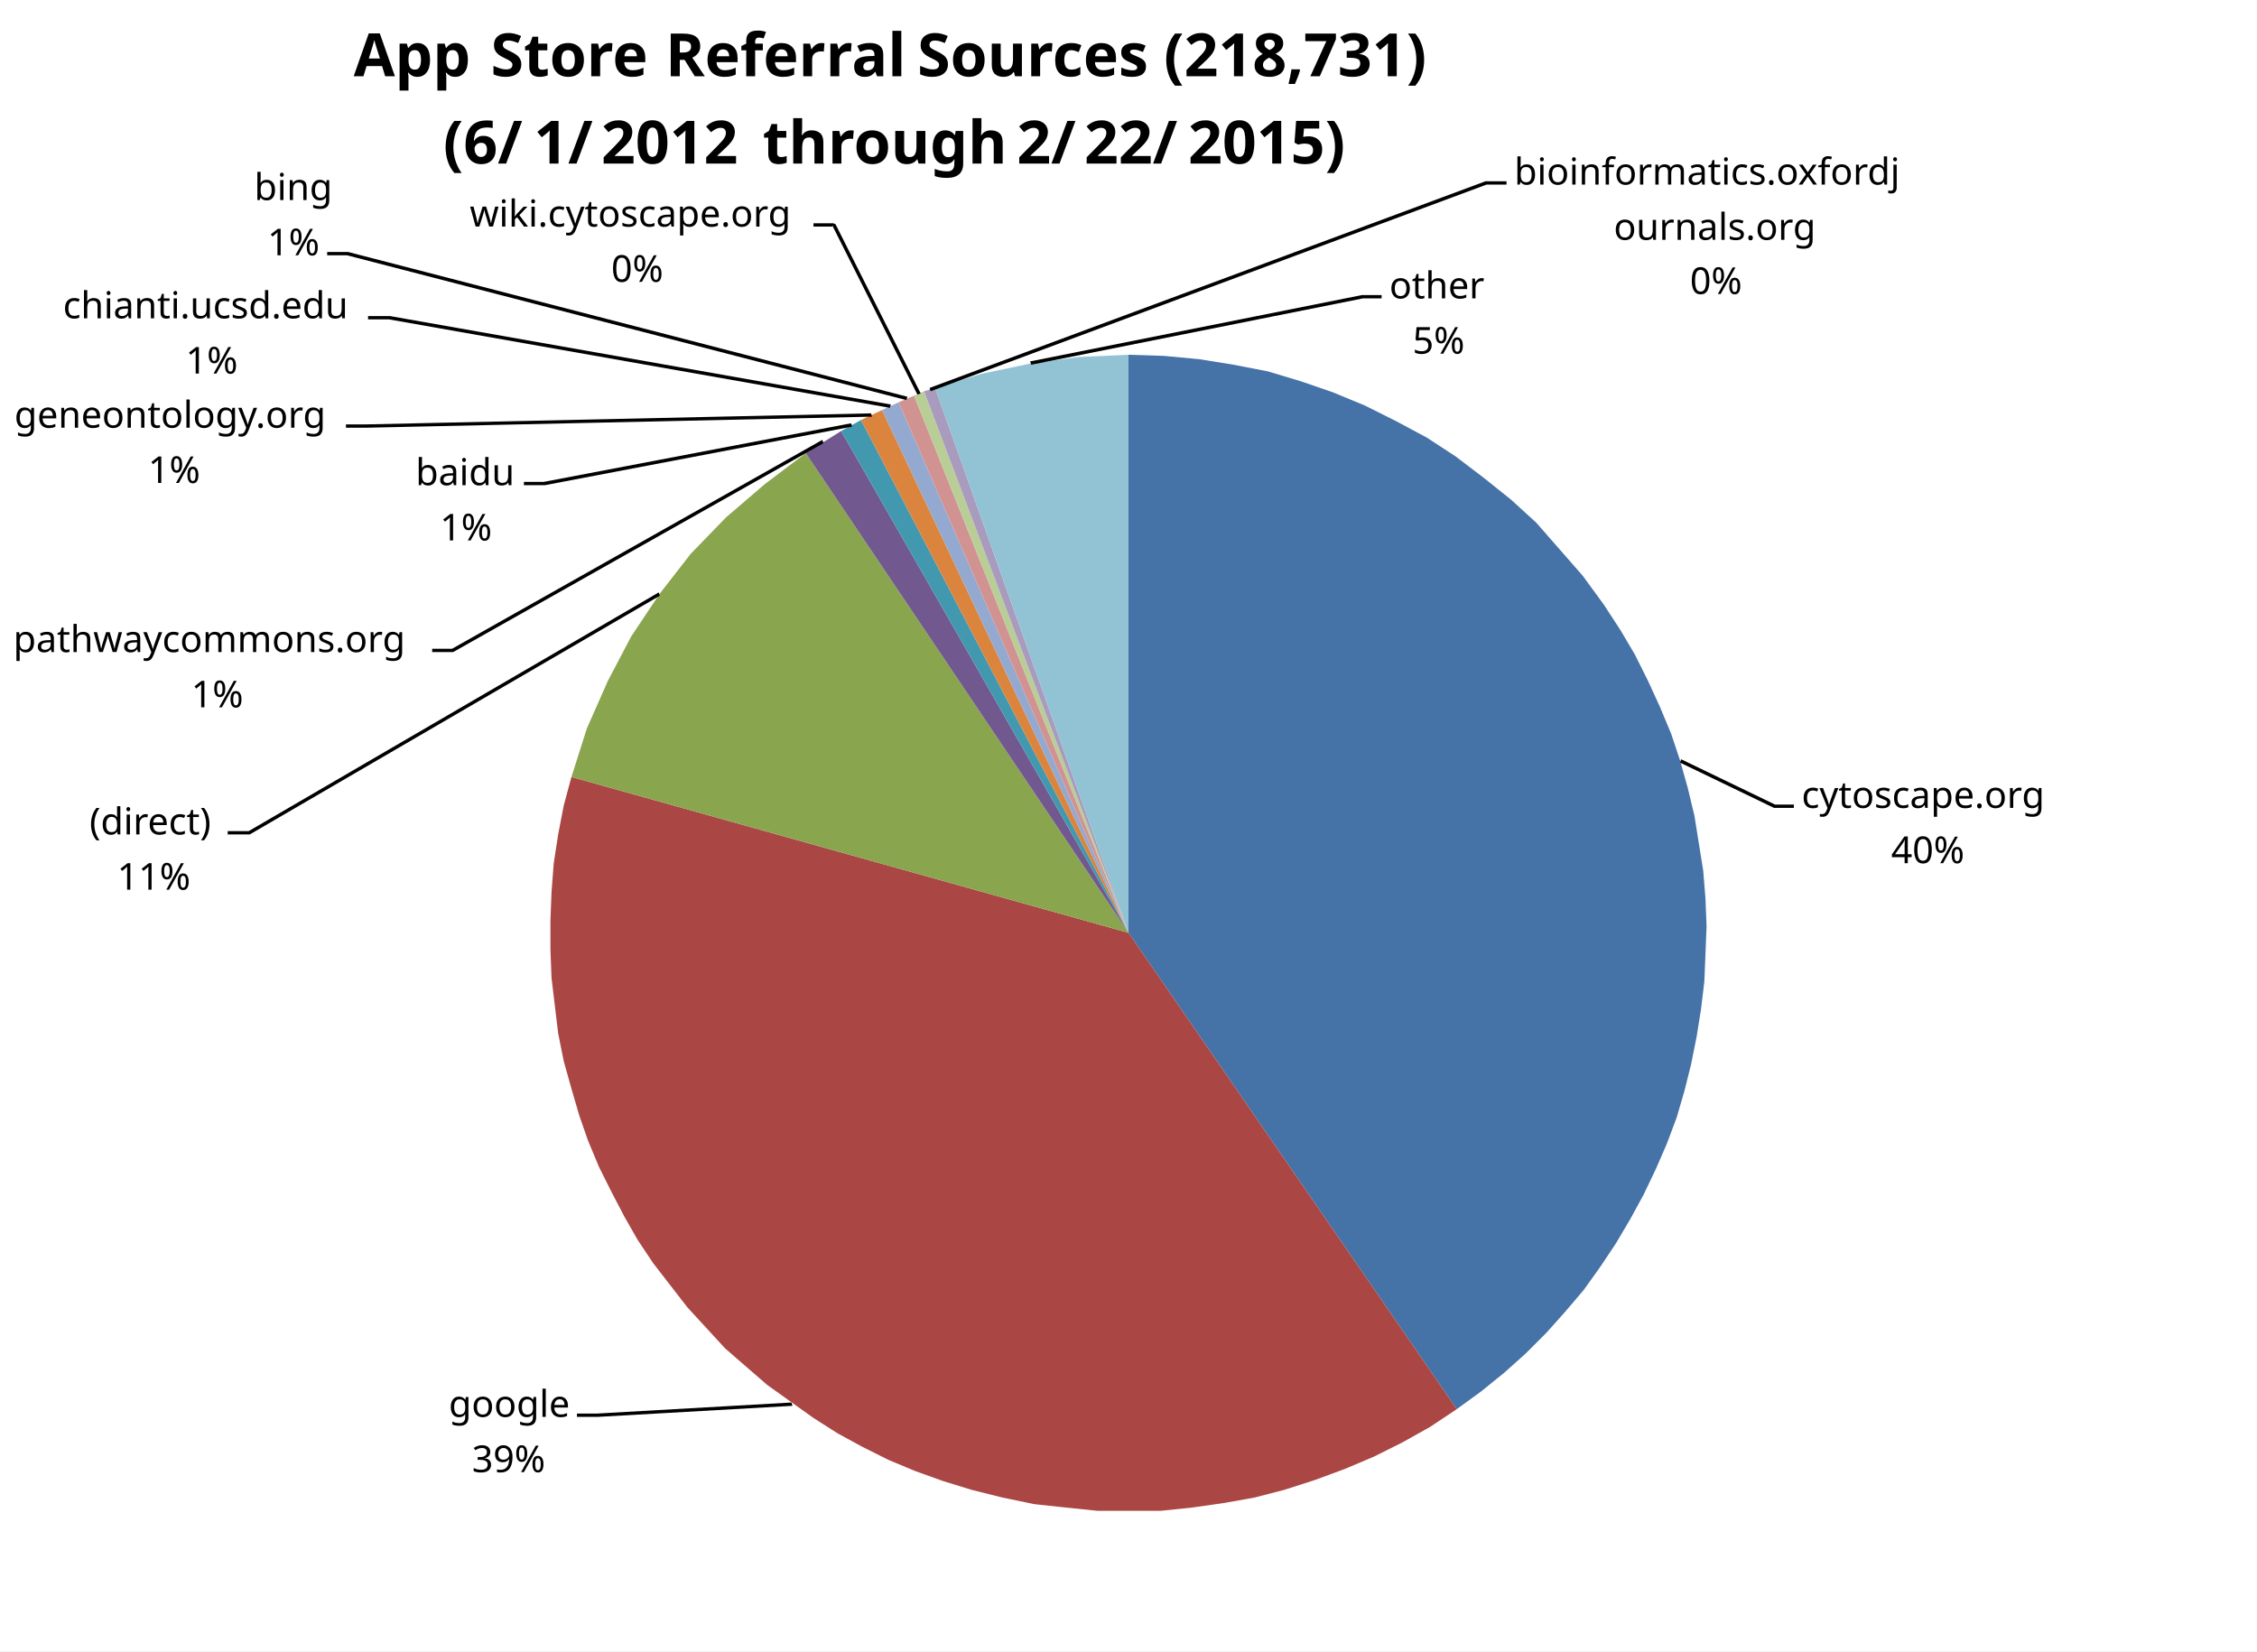
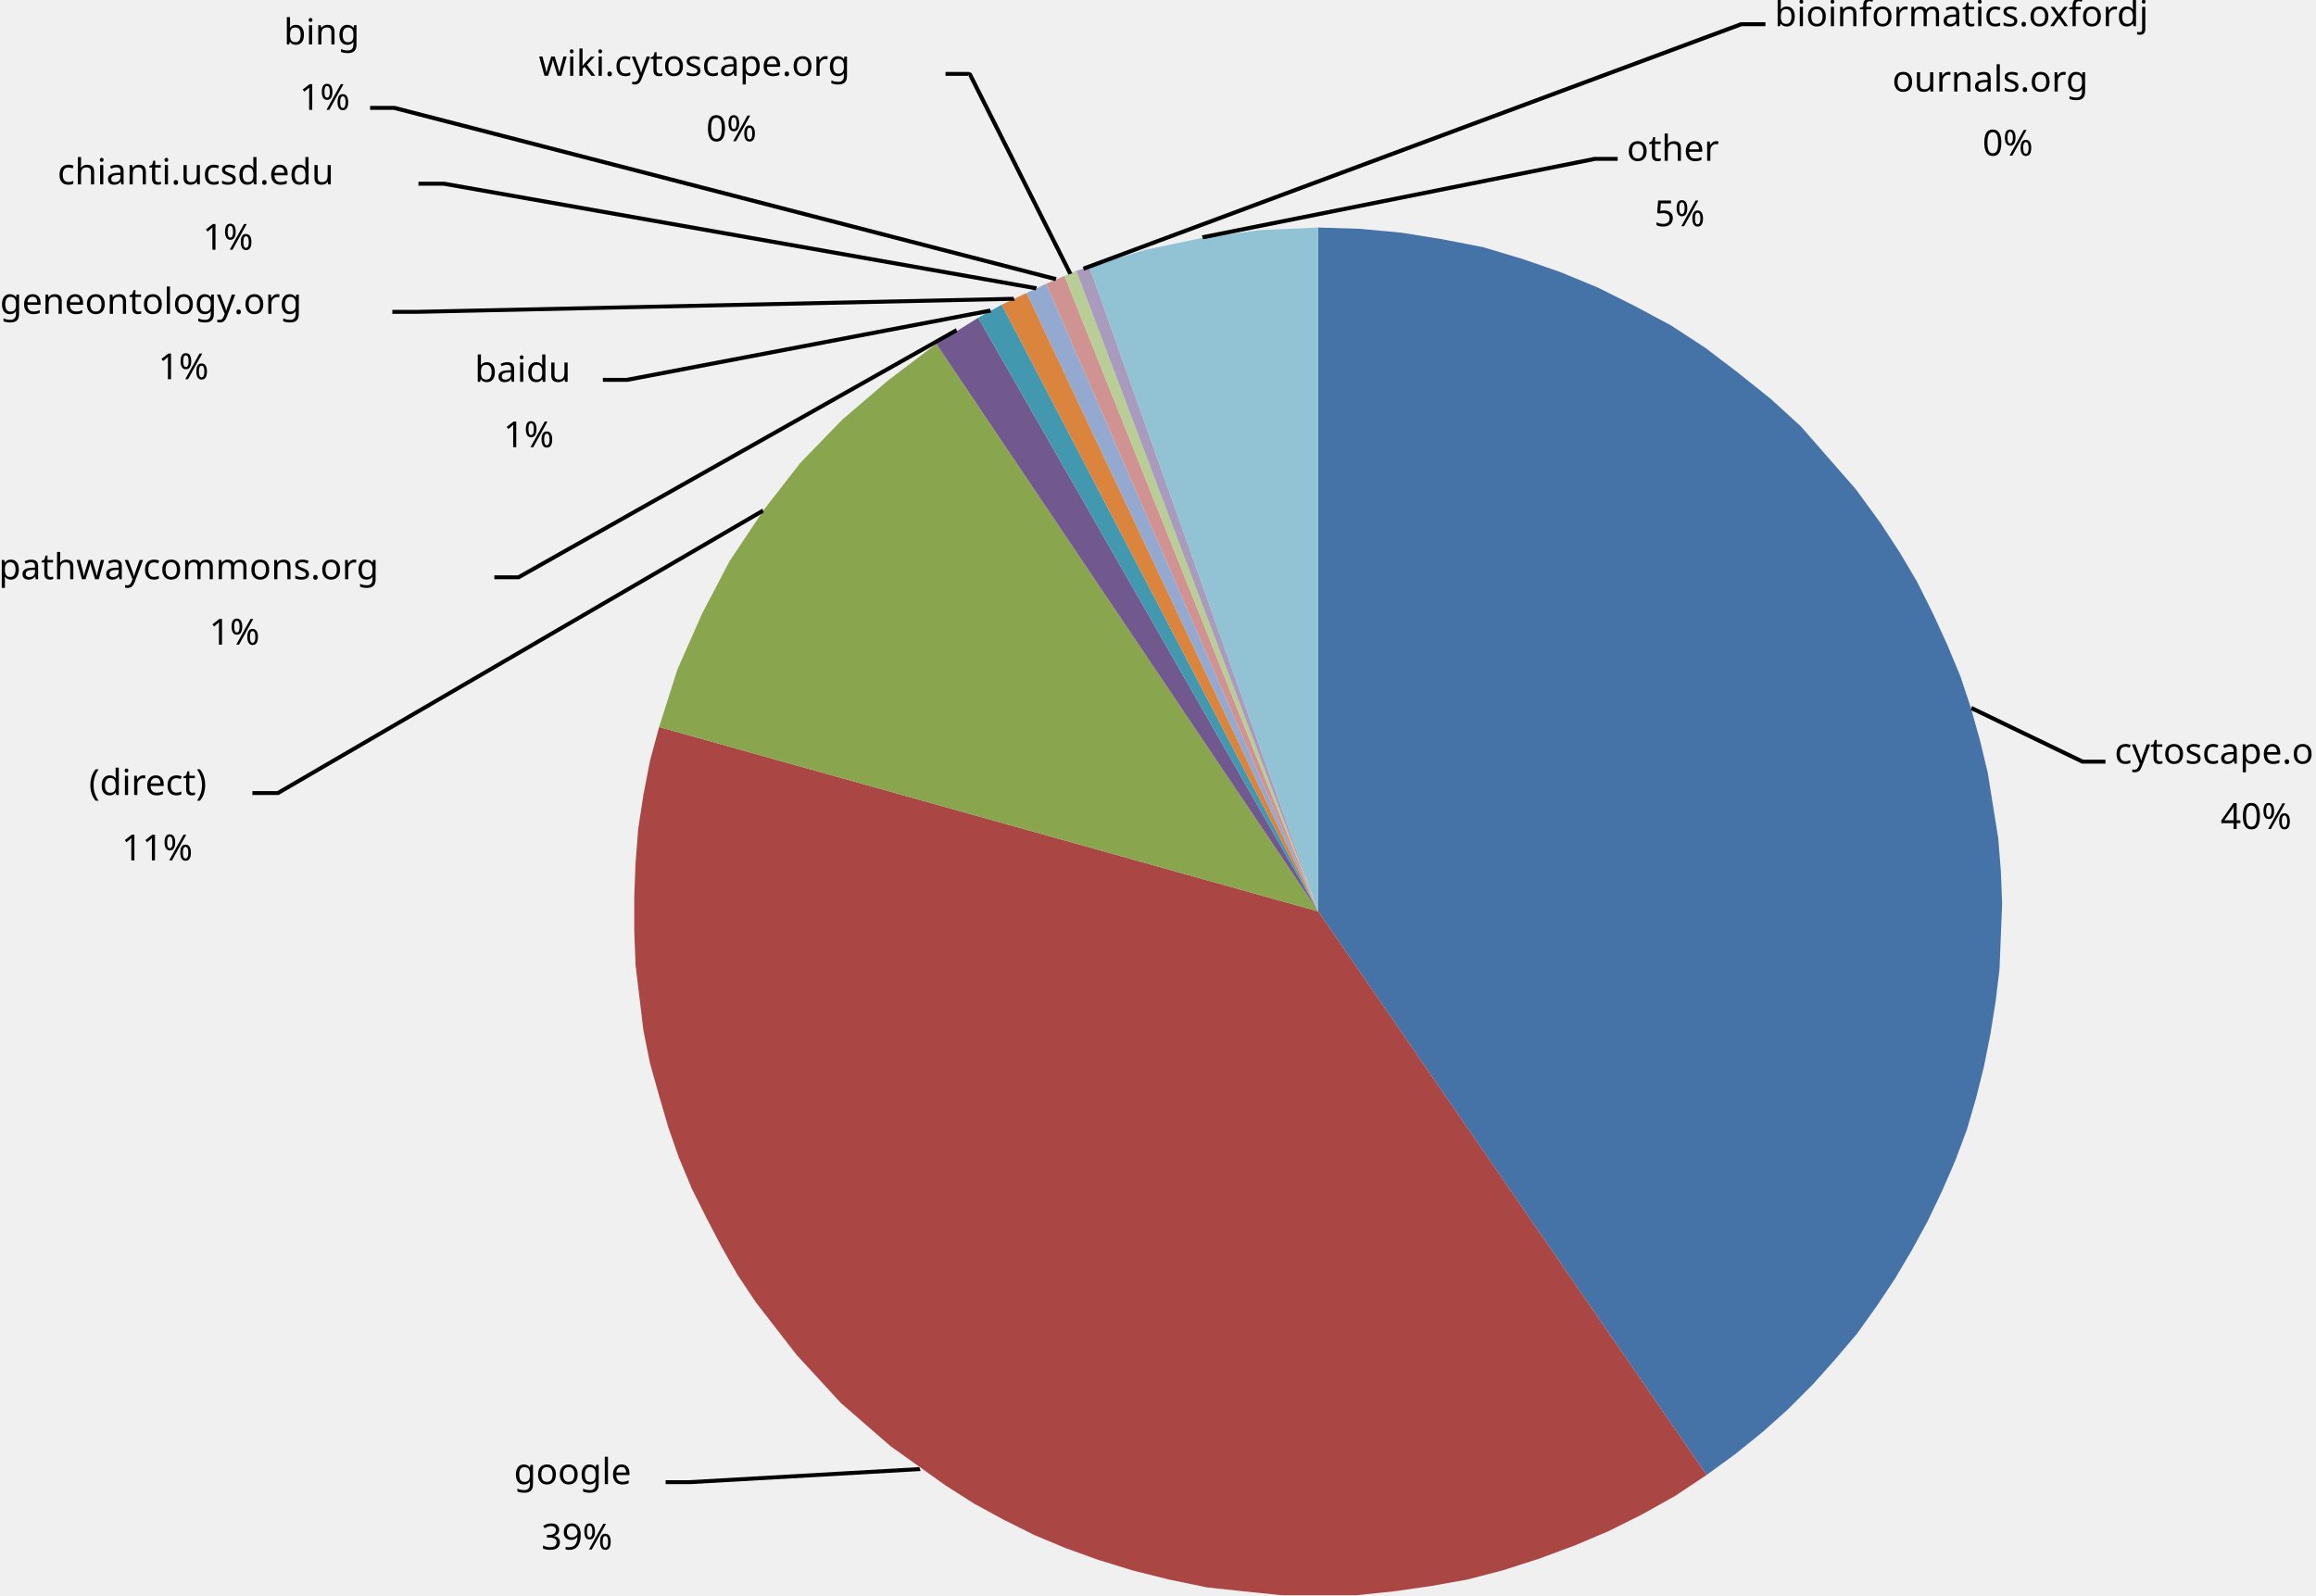
- <svg xmlns="http://www.w3.org/2000/svg" width="2042px" height="1494px" viewBox="0 0 2042 1494" version="1.1">
+ <svg xmlns="http://www.w3.org/2000/svg" width="1771px" height="1220px" viewBox="0 0 1771 1220" version="1.1">
  <defs />
  <g id="Page-1" stroke="none" stroke-width="1" fill="none" fill-rule="evenodd">
-     <g id="App-Store-Referrals-Jun-2012-to-Feb-2015-by-Source.001">
-       <g id="Page_1-Clipped">
-         <g id="Page_1">
-           <rect id="Rectangle-path" fill="#FFFFFF" x="0" y="0" width="2042" height="1494" />
-           <path d="M1021,844 L1318,1275 L1340,1259 L1361,1242 L1380,1225 L1399,1206 L1416,1187 L1433,1167 L1448,1146 L1462,1125 L1475,1103 L1487,1081 L1498,1058 L1508,1035 L1517,1011 L1524,987 L1530,963 L1535,938 L1539,913 L1542,888 L1544,838 L1543,813 L1541,788 L1533,738 L1527,713 L1520,688 L1512,664 L1502,640 L1491,616 L1479,592 L1466,570 L1451,547 L1432,521 L1390,473 L1367,452 L1342,432 L1317,413 L1291,396 L1263,381 L1235,367 L1206,355 L1177,345 L1147,336 L1116,330 L1085,325 L1053,322 L1021,321 L1021,844 L1021,844 Z" id="Shape" fill="#4572A7" />
-           <path d="M1021,844 L517,703 L510,729 L505,755 L501,781 L499,807 L498,833 L498,859 L499,885 L505,935 L510,960 L517,985 L524,1009 L532,1032 L542,1056 L553,1078 L565,1101 L577,1122 L591,1143 L622,1183 L656,1220 L694,1253 L736,1283 L758,1297 L780,1309 L804,1321 L828,1331 L853,1340 L879,1348 L907,1355 L936,1361 L964,1364 L993,1367 L1050,1367 L1079,1364 L1107,1360 L1135,1355 L1162,1348 L1190,1339 L1217,1329 L1243,1318 L1269,1305 L1294,1291 L1318,1275 L1021,844 L1021,844 Z" id="Shape" fill="#AA4643" />
-           <path d="M1021,844 L729,410 L692,438 L657,468 L625,501 L597,537 L571,576 L550,616 L531,659 L517,703 L1021,844 L1021,844 Z" id="Shape" fill="#89A54E" />
-           <path d="M1021,844 L761,390 L729,410 L1021,844 L1021,844 Z" id="Shape" fill="#71588F" />
-           <path d="M1021,844 L779,380 L761,390 L1021,844 L1021,844 Z" id="Shape" fill="#4198AF" />
-           <path d="M1021,844 L798,371 L779,380 L1021,844 L1021,844 Z" id="Shape" fill="#DB843D" />
-           <path d="M1021,844 L813,364 L798,371 L1021,844 L1021,844 Z" id="Shape" fill="#93A9CF" />
-           <path d="M1021,844 L827,358 L813,364 L1021,844 L1021,844 Z" id="Shape" fill="#D19392" />
-           <path d="M1021,844 L836,354 L827,358 L1021,844 L1021,844 Z" id="Shape" fill="#B9CD96" />
-           <path d="M1021,844 L846,351 L836,354 L1021,844 L1021,844 Z" id="Shape" fill="#A99BBD" />
-           <path d="M1021,844 L1021,321 L976,323 L932,329 L889,338 L846,351 L1021,844 L1021,844 Z" id="Shape" fill="#91C3D5" />
-           <path d="M841,351 L1344,164 L1363,164 L1363,167 L1344,167 L1345,167 L842,354 L841,351 L841,351 Z M932,327 L1232,267 L1250,267 L1250,270 L1232,270 L1233,270 L933,330 L932,327 L932,327 Z M597,539 L226,755 L206,755 L206,752 L225,752 L596,536 L597,539 L597,539 Z M820,362 L314,231 L296,231 L296,228 L315,228 L821,359 L820,362 L820,362 Z M745,401 L410,590 L391,590 L391,587 L409,587 L744,398 L745,401 L745,401 Z M805,369 L352,289 L333,289 L333,286 L353,286 L806,366 L805,369 L805,369 Z M771,386 L493,439 L474,439 L474,436 L492,436 L770,383 L771,386 L771,386 Z M830,357 L753,204 L754,205 L736,205 L736,202 L754,202 L756,203 L833,356 L830,357 L830,357 Z M789,377 L332,387 L313,387 L313,384 L331,384 L788,374 L789,377 L789,377 Z M1521,687 L1606,728 L1605,728 L1623,728 L1623,731 L1605,731 L1520,690 L1521,687 L1521,687 Z M717,1272 L541,1282 L522,1282 L522,1279 L540,1279 L716,1269 L717,1272 L717,1272 Z" id="Shape" fill="#000000" />
-           <text id="cytoscape.org" fill="#000000" font-family="Calibri" font-size="33.587" font-weight="normal">
-             <tspan x="1630" y="731">cytoscape.org</tspan>
-           </text>
-           <text id="40%" fill="#000000" font-family="Calibri" font-size="33.587" font-weight="normal">
-             <tspan x="1711" y="781">40%</tspan>
-           </text>
-           <text id="google" fill="#000000" font-family="Calibri" font-size="33.587" font-weight="normal">
-             <tspan x="406" y="1282">google</tspan>
-           </text>
-           <text id="39%" fill="#000000" font-family="Calibri" font-size="33.587" font-weight="normal">
-             <tspan x="427" y="1332">39%</tspan>
-           </text>
-           <text id="(direct)" fill="#000000" font-family="Calibri" font-size="33.587" font-weight="normal">
-             <tspan x="81" y="755">(direct)</tspan>
-           </text>
-           <text id="11%" fill="#000000" font-family="Calibri" font-size="33.587" font-weight="normal">
-             <tspan x="106" y="805">11%</tspan>
-           </text>
-           <text id="pathwaycommons.org" fill="#000000" font-family="Calibri" font-size="33.587" font-weight="normal">
-             <tspan x="12" y="590">pathwaycommons.org</tspan>
-           </text>
-           <text id="1%" fill="#000000" font-family="Calibri" font-size="33.587" font-weight="normal">
-             <tspan x="173" y="640">1%</tspan>
-           </text>
-           <text id="baidu" fill="#000000" font-family="Calibri" font-size="33.587" font-weight="normal">
-             <tspan x="376" y="439">baidu</tspan>
-           </text>
-           <text id="1%" fill="#000000" font-family="Calibri" font-size="33.587" font-weight="normal">
-             <tspan x="398" y="489">1%</tspan>
-           </text>
-           <text id="geneontology.org" fill="#000000" font-family="Calibri" font-size="33.587" font-weight="normal">
-             <tspan x="13" y="387">geneontology.org</tspan>
-           </text>
-           <text id="1%" fill="#000000" font-family="Calibri" font-size="33.587" font-weight="normal">
-             <tspan x="134" y="437">1%</tspan>
-           </text>
-           <text id="chianti.ucsd.edu" fill="#000000" font-family="Calibri" font-size="33.587" font-weight="normal">
-             <tspan x="57" y="288">chianti.ucsd.edu</tspan>
-           </text>
-           <text id="1%" fill="#000000" font-family="Calibri" font-size="33.587" font-weight="normal">
-             <tspan x="168" y="338">1%</tspan>
-           </text>
-           <text id="bing" fill="#000000" font-family="Calibri" font-size="33.587" font-weight="normal">
-             <tspan x="230" y="181">bing</tspan>
-           </text>
-           <text id="1%" fill="#000000" font-family="Calibri" font-size="33.587" font-weight="normal">
-             <tspan x="242" y="231">1%</tspan>
-           </text>
-           <text id="wiki.cytoscape.org" fill="#000000" font-family="Calibri" font-size="33.587" font-weight="normal">
-             <tspan x="425" y="205">wiki.cytoscape.org</tspan>
-           </text>
-           <text id="0%" fill="#000000" font-family="Calibri" font-size="33.587" font-weight="normal">
-             <tspan x="553" y="255">0%</tspan>
-           </text>
-           <text id="bioinformatics.oxfordj" fill="#000000" font-family="Calibri" font-size="33.587" font-weight="normal">
-             <tspan x="1370" y="167">bioinformatics.oxfordj</tspan>
-           </text>
-           <text id="ournals.org" fill="#000000" font-family="Calibri" font-size="33.587" font-weight="normal">
-             <tspan x="1460" y="217">ournals.org</tspan>
-           </text>
-           <text id="0%" fill="#000000" font-family="Calibri" font-size="33.587" font-weight="normal">
-             <tspan x="1529" y="266">0%</tspan>
-           </text>
-           <text id="other" fill="#000000" font-family="Calibri" font-size="33.587" font-weight="normal">
-             <tspan x="1257" y="270">other</tspan>
-           </text>
-           <text id="5%" fill="#000000" font-family="Calibri" font-size="33.587" font-weight="normal">
-             <tspan x="1278" y="320">5%</tspan>
-           </text>
-           <text id="App" fill="#000000" font-family="Calibri" font-size="54.067" font-weight="bold">
-             <tspan x="320" y="69">App</tspan>
-           </text>
-           <text id="Store" fill="#000000" font-family="Calibri" font-size="54.067" font-weight="bold">
-             <tspan x="444" y="69">Store</tspan>
-           </text>
-           <text id="Referral" fill="#000000" font-family="Calibri" font-size="54.067" font-weight="bold">
-             <tspan x="602" y="69">Referral</tspan>
-           </text>
-           <text id="Sources" fill="#000000" font-family="Calibri" font-size="54.067" font-weight="bold">
-             <tspan x="830" y="69">Sources</tspan>
-           </text>
-           <text id="(218,731)" fill="#000000" font-family="Calibri" font-size="54.067" font-weight="bold">
-             <tspan x="1053" y="69">(218,731)</tspan>
-           </text>
-           <text id="(6/" fill="#000000" font-family="Calibri" font-size="54.067" font-weight="bold">
-             <tspan x="401" y="148">(6/</tspan>
-           </text>
-           <text id="1/" fill="#000000" font-family="Calibri" font-size="54.067" font-weight="bold">
-             <tspan x="483" y="148">1/</tspan>
-           </text>
-           <text id="2012" fill="#000000" font-family="Calibri" font-size="54.067" font-weight="bold">
-             <tspan x="544" y="148">2012</tspan>
-           </text>
-           <text id="through" fill="#000000" font-family="Calibri" font-size="54.067" font-weight="bold">
-             <tspan x="690" y="148">through</tspan>
-           </text>
-           <text id="2/" fill="#000000" font-family="Calibri" font-size="54.067" font-weight="bold">
-             <tspan x="920" y="148">2/</tspan>
-           </text>
-           <text id="22/" fill="#000000" font-family="Calibri" font-size="54.067" font-weight="bold">
-             <tspan x="981" y="148">22/</tspan>
-           </text>
-           <text id="2015)" fill="#000000" font-family="Calibri" font-size="54.067" font-weight="bold">
-             <tspan x="1075" y="148">2015)</tspan>
-           </text>
+     <g id="app-_store_referrals" transform="translate(-1, -6)">
+       <g id="Page-1">
+         <g id="App-Store-Referrals-Jun-2012-to-Feb-2015-by-Source.001">
+           <g id="Page_1-Clipped">
+             <g id="Page_1">
+               <path d="M1009,703 L1306,1134 L1328,1118 L1349,1101 L1368,1084 L1387,1065 L1404,1046 L1421,1026 L1436,1005 L1450,984 L1463,962 L1475,940 L1486,917 L1496,894 L1505,870 L1512,846 L1518,822 L1523,797 L1527,772 L1530,747 L1532,697 L1531,672 L1529,647 L1521,597 L1515,572 L1508,547 L1500,523 L1490,499 L1479,475 L1467,451 L1454,429 L1439,406 L1420,380 L1378,332 L1355,311 L1330,291 L1305,272 L1279,255 L1251,240 L1223,226 L1194,214 L1165,204 L1135,195 L1104,189 L1073,184 L1041,181 L1009,180 L1009,703 L1009,703 Z" id="Shape" fill="#4572A7" />
+               <path d="M1009,703 L505,562 L498,588 L493,614 L489,640 L487,666 L486,692 L486,718 L487,744 L493,794 L498,819 L505,844 L512,868 L520,891 L530,915 L541,937 L553,960 L565,981 L579,1002 L610,1042 L644,1079 L682,1112 L724,1142 L746,1156 L768,1168 L792,1180 L816,1190 L841,1199 L867,1207 L895,1214 L924,1220 L952,1223 L981,1226 L1038,1226 L1067,1223 L1095,1219 L1123,1214 L1150,1207 L1178,1198 L1205,1188 L1231,1177 L1257,1164 L1282,1150 L1306,1134 L1009,703 L1009,703 Z" id="Shape" fill="#AA4643" />
+               <path d="M1009,703 L717,269 L680,297 L645,327 L613,360 L585,396 L559,435 L538,475 L519,518 L505,562 L1009,703 L1009,703 Z" id="Shape" fill="#89A54E" />
+               <path d="M1009,703 L749,249 L717,269 L1009,703 L1009,703 Z" id="Shape" fill="#71588F" />
+               <path d="M1009,703 L767,239 L749,249 L1009,703 L1009,703 Z" id="Shape" fill="#4198AF" />
+               <path d="M1009,703 L786,230 L767,239 L1009,703 L1009,703 Z" id="Shape" fill="#DB843D" />
+               <path d="M1009,703 L801,223 L786,230 L1009,703 L1009,703 Z" id="Shape" fill="#93A9CF" />
+               <path d="M1009,703 L815,217 L801,223 L1009,703 L1009,703 Z" id="Shape" fill="#D19392" />
+               <path d="M1009,703 L824,213 L815,217 L1009,703 L1009,703 Z" id="Shape" fill="#B9CD96" />
+               <path d="M1009,703 L834,210 L824,213 L1009,703 L1009,703 Z" id="Shape" fill="#A99BBD" />
+               <path d="M1009,703 L1009,180 L964,182 L920,188 L877,197 L834,210 L1009,703 L1009,703 Z" id="Shape" fill="#91C3D5" />
+               <path d="M829,210 L1332,23 L1351,23 L1351,26 L1332,26 L1333,26 L830,213 L829,210 L829,210 Z M920,186 L1220,126 L1238,126 L1238,129 L1220,129 L1221,129 L921,189 L920,186 L920,186 Z M585,398 L214,614 L194,614 L194,611 L213,611 L584,395 L585,398 L585,398 Z M808,221 L302,90 L284,90 L284,87 L303,87 L809,218 L808,221 L808,221 Z M733,260 L398,449 L379,449 L379,446 L397,446 L732,257 L733,260 L733,260 Z M793,228 L340,148 L321,148 L321,145 L341,145 L794,225 L793,228 L793,228 Z M759,245 L481,298 L462,298 L462,295 L480,295 L758,242 L759,245 L759,245 Z M818,216 L741,63 L742,64 L724,64 L724,61 L742,61 L744,62 L821,215 L818,216 L818,216 Z M777,236 L320,246 L301,246 L301,243 L319,243 L776,233 L777,236 L777,236 Z M1509,546 L1594,587 L1593,587 L1611,587 L1611,590 L1593,590 L1508,549 L1509,546 L1509,546 Z M705,1131 L529,1141 L510,1141 L510,1138 L528,1138 L704,1128 L705,1131 L705,1131 Z" id="Shape" fill="#000000" />
+               <text id="cytoscape.org" fill="#000000" font-family="Calibri" font-size="27.515" font-weight="normal">
+                 <tspan x="1618" y="590">cytoscape.org</tspan>
+               </text>
+               <text id="40%" fill="#000000" font-family="Calibri" font-size="27.515" font-weight="normal">
+                 <tspan x="1699" y="640">40%</tspan>
+               </text>
+               <text id="google" fill="#000000" font-family="Calibri" font-size="27.515" font-weight="normal">
+                 <tspan x="394" y="1141">google</tspan>
+               </text>
+               <text id="39%" fill="#000000" font-family="Calibri" font-size="27.515" font-weight="normal">
+                 <tspan x="415" y="1191">39%</tspan>
+               </text>
+               <text id="(direct)" fill="#000000" font-family="Calibri" font-size="27.515" font-weight="normal">
+                 <tspan x="69" y="614">(direct)</tspan>
+               </text>
+               <text id="11%" fill="#000000" font-family="Calibri" font-size="27.515" font-weight="normal">
+                 <tspan x="94" y="664">11%</tspan>
+               </text>
+               <text id="pathwaycommons.org" fill="#000000" font-family="Calibri" font-size="27.515" font-weight="normal">
+                 <tspan x="0" y="449">pathwaycommons.org</tspan>
+               </text>
+               <text id="1%" fill="#000000" font-family="Calibri" font-size="27.515" font-weight="normal">
+                 <tspan x="161" y="499">1%</tspan>
+               </text>
+               <text id="baidu" fill="#000000" font-family="Calibri" font-size="27.515" font-weight="normal">
+                 <tspan x="364" y="298">baidu</tspan>
+               </text>
+               <text id="1%" fill="#000000" font-family="Calibri" font-size="27.515" font-weight="normal">
+                 <tspan x="386" y="348">1%</tspan>
+               </text>
+               <text id="geneontology.org" fill="#000000" font-family="Calibri" font-size="27.515" font-weight="normal">
+                 <tspan x="1" y="246">geneontology.org</tspan>
+               </text>
+               <text id="1%" fill="#000000" font-family="Calibri" font-size="27.515" font-weight="normal">
+                 <tspan x="122" y="296">1%</tspan>
+               </text>
+               <text id="chianti.ucsd.edu" fill="#000000" font-family="Calibri" font-size="27.515" font-weight="normal">
+                 <tspan x="45" y="147">chianti.ucsd.edu</tspan>
+               </text>
+               <text id="1%" fill="#000000" font-family="Calibri" font-size="27.515" font-weight="normal">
+                 <tspan x="156" y="197">1%</tspan>
+               </text>
+               <text id="bing" fill="#000000" font-family="Calibri" font-size="27.515" font-weight="normal">
+                 <tspan x="218" y="40">bing</tspan>
+               </text>
+               <text id="1%" fill="#000000" font-family="Calibri" font-size="27.515" font-weight="normal">
+                 <tspan x="230" y="90">1%</tspan>
+               </text>
+               <text id="wiki.cytoscape.org" fill="#000000" font-family="Calibri" font-size="27.515" font-weight="normal">
+                 <tspan x="413" y="64">wiki.cytoscape.org</tspan>
+               </text>
+               <text id="0%" fill="#000000" font-family="Calibri" font-size="27.515" font-weight="normal">
+                 <tspan x="541" y="114">0%</tspan>
+               </text>
+               <text id="bioinformatics.oxfordj" fill="#000000" font-family="Calibri" font-size="27.515" font-weight="normal">
+                 <tspan x="1358" y="26">bioinformatics.oxfordj</tspan>
+               </text>
+               <text id="ournals.org" fill="#000000" font-family="Calibri" font-size="27.515" font-weight="normal">
+                 <tspan x="1448" y="76">ournals.org</tspan>
+               </text>
+               <text id="0%" fill="#000000" font-family="Calibri" font-size="27.515" font-weight="normal">
+                 <tspan x="1517" y="125">0%</tspan>
+               </text>
+               <text id="other" fill="#000000" font-family="Calibri" font-size="27.515" font-weight="normal">
+                 <tspan x="1245" y="129">other</tspan>
+               </text>
+               <text id="5%" fill="#000000" font-family="Calibri" font-size="27.515" font-weight="normal">
+                 <tspan x="1266" y="179">5%</tspan>
+               </text>
+             </g>
+           </g>
        </g>
      </g>
    </g>
  </g>
</svg>
